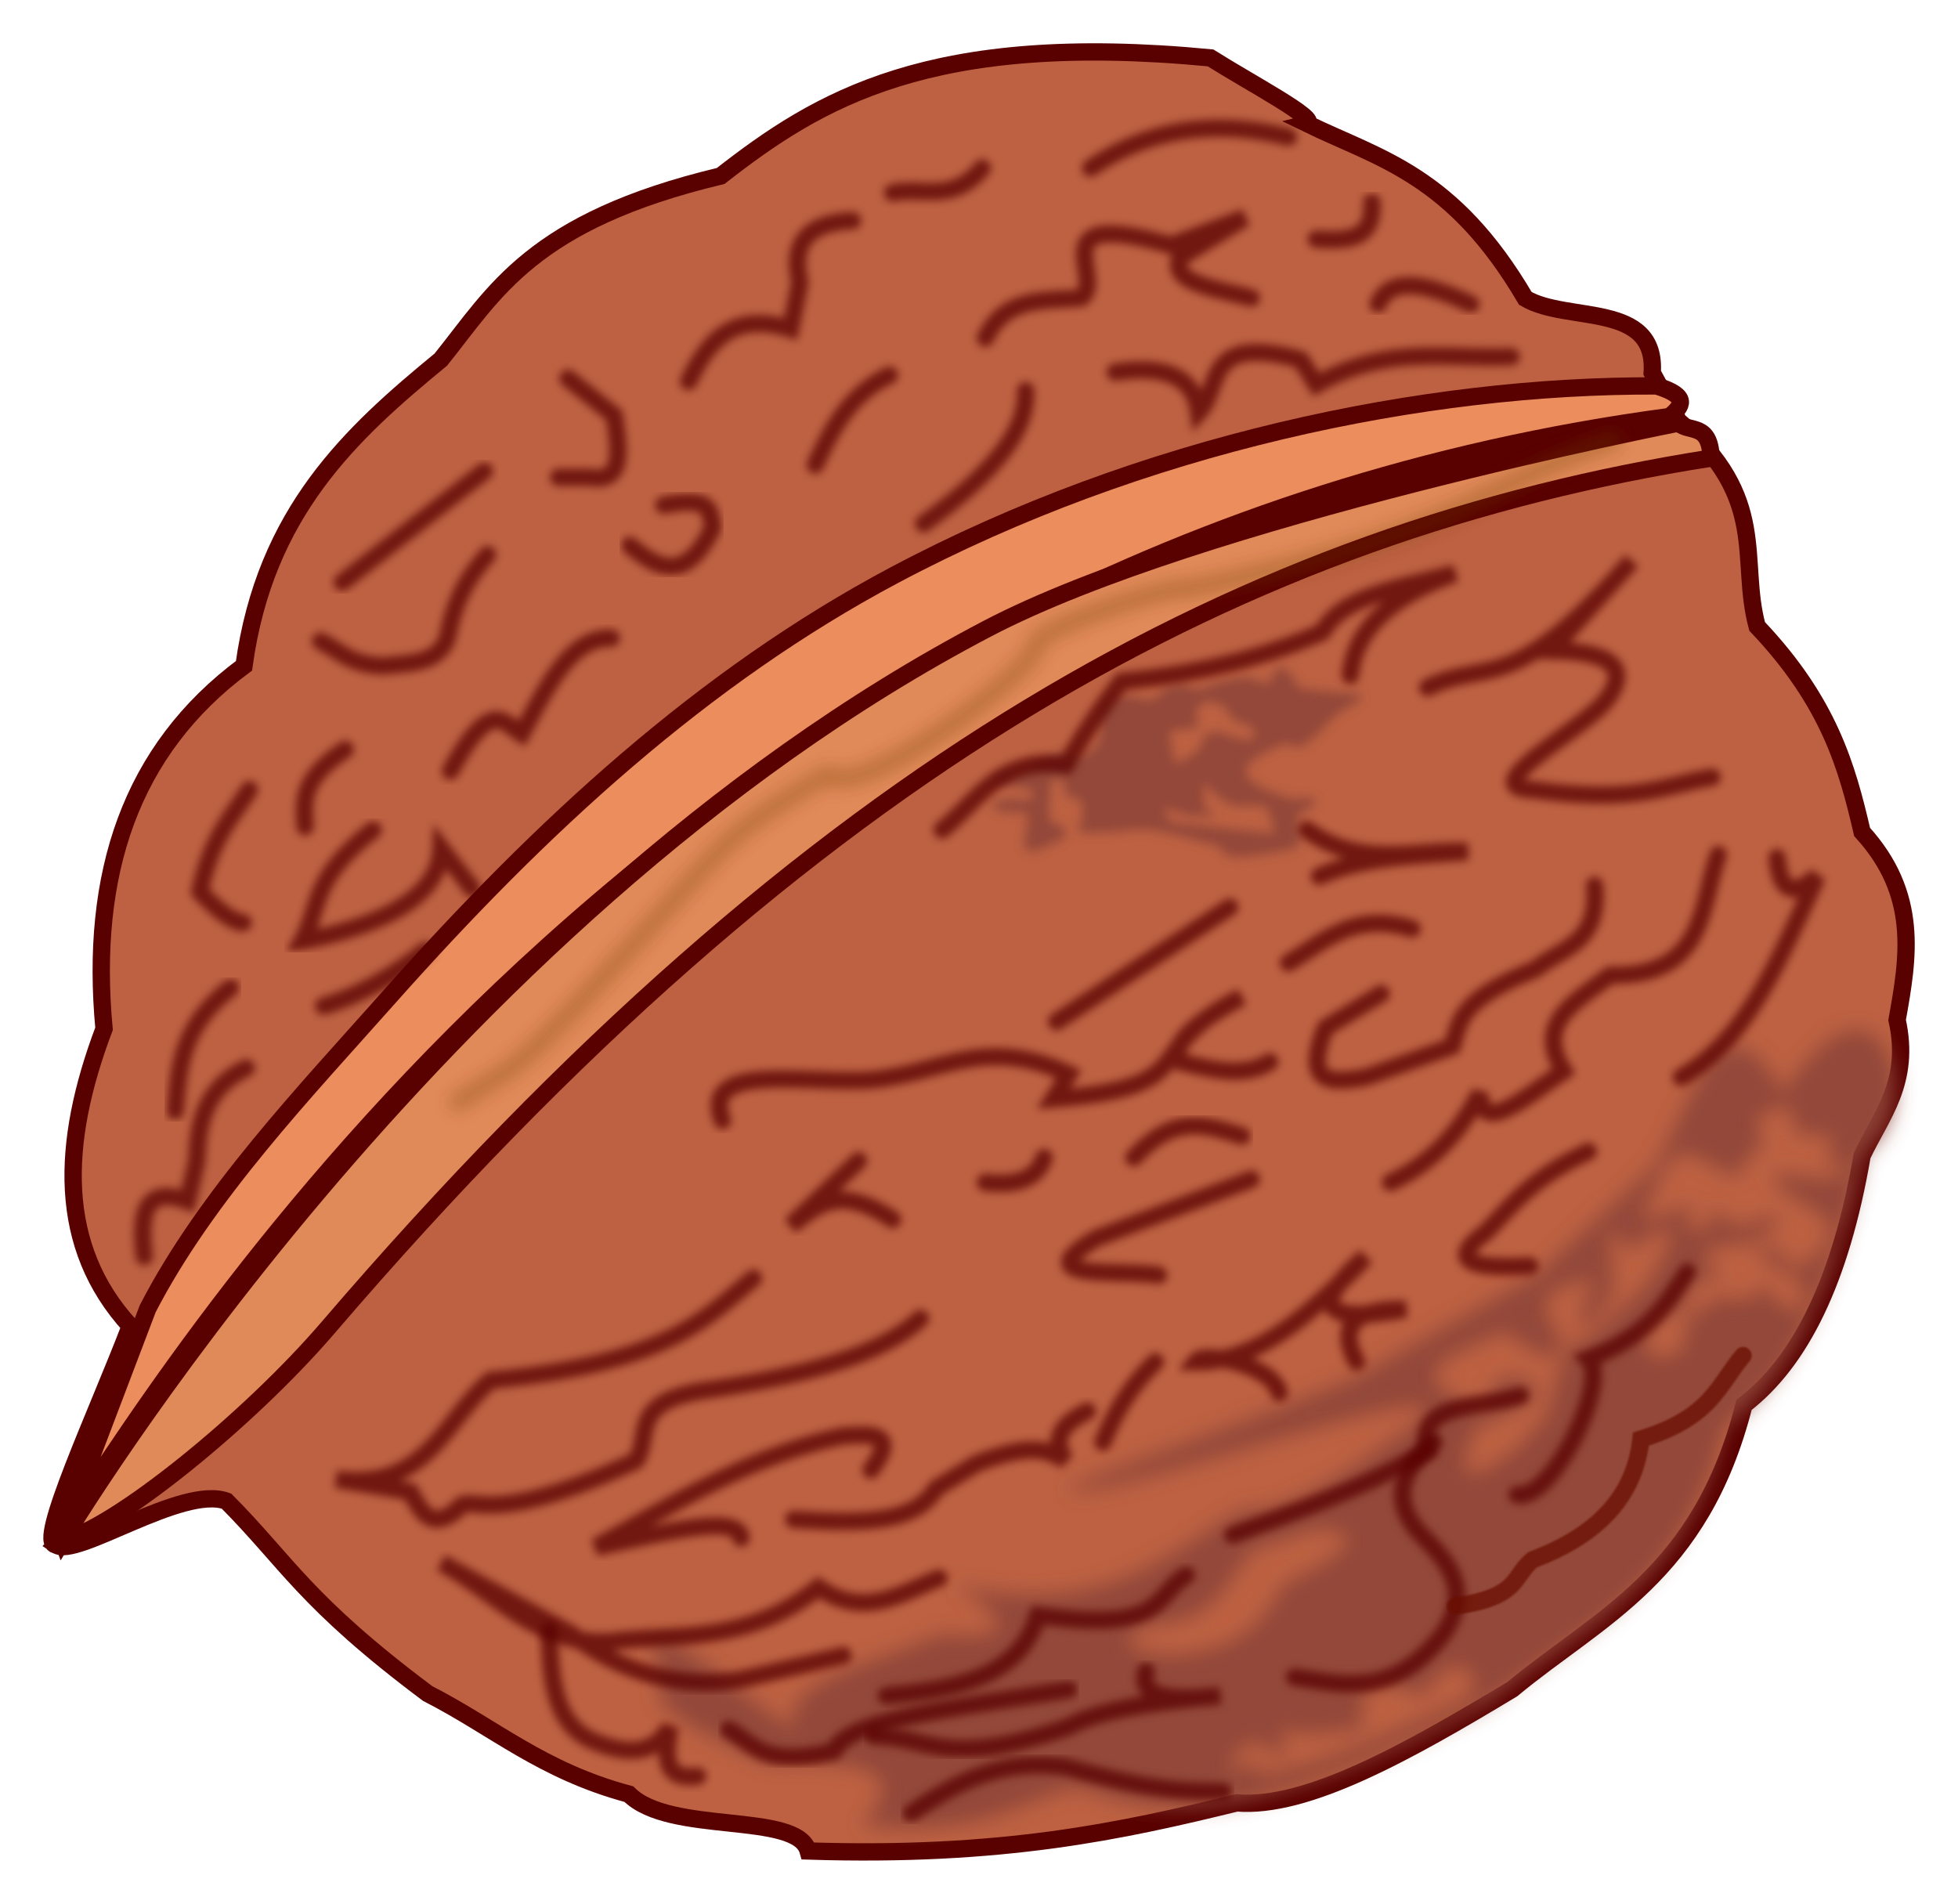
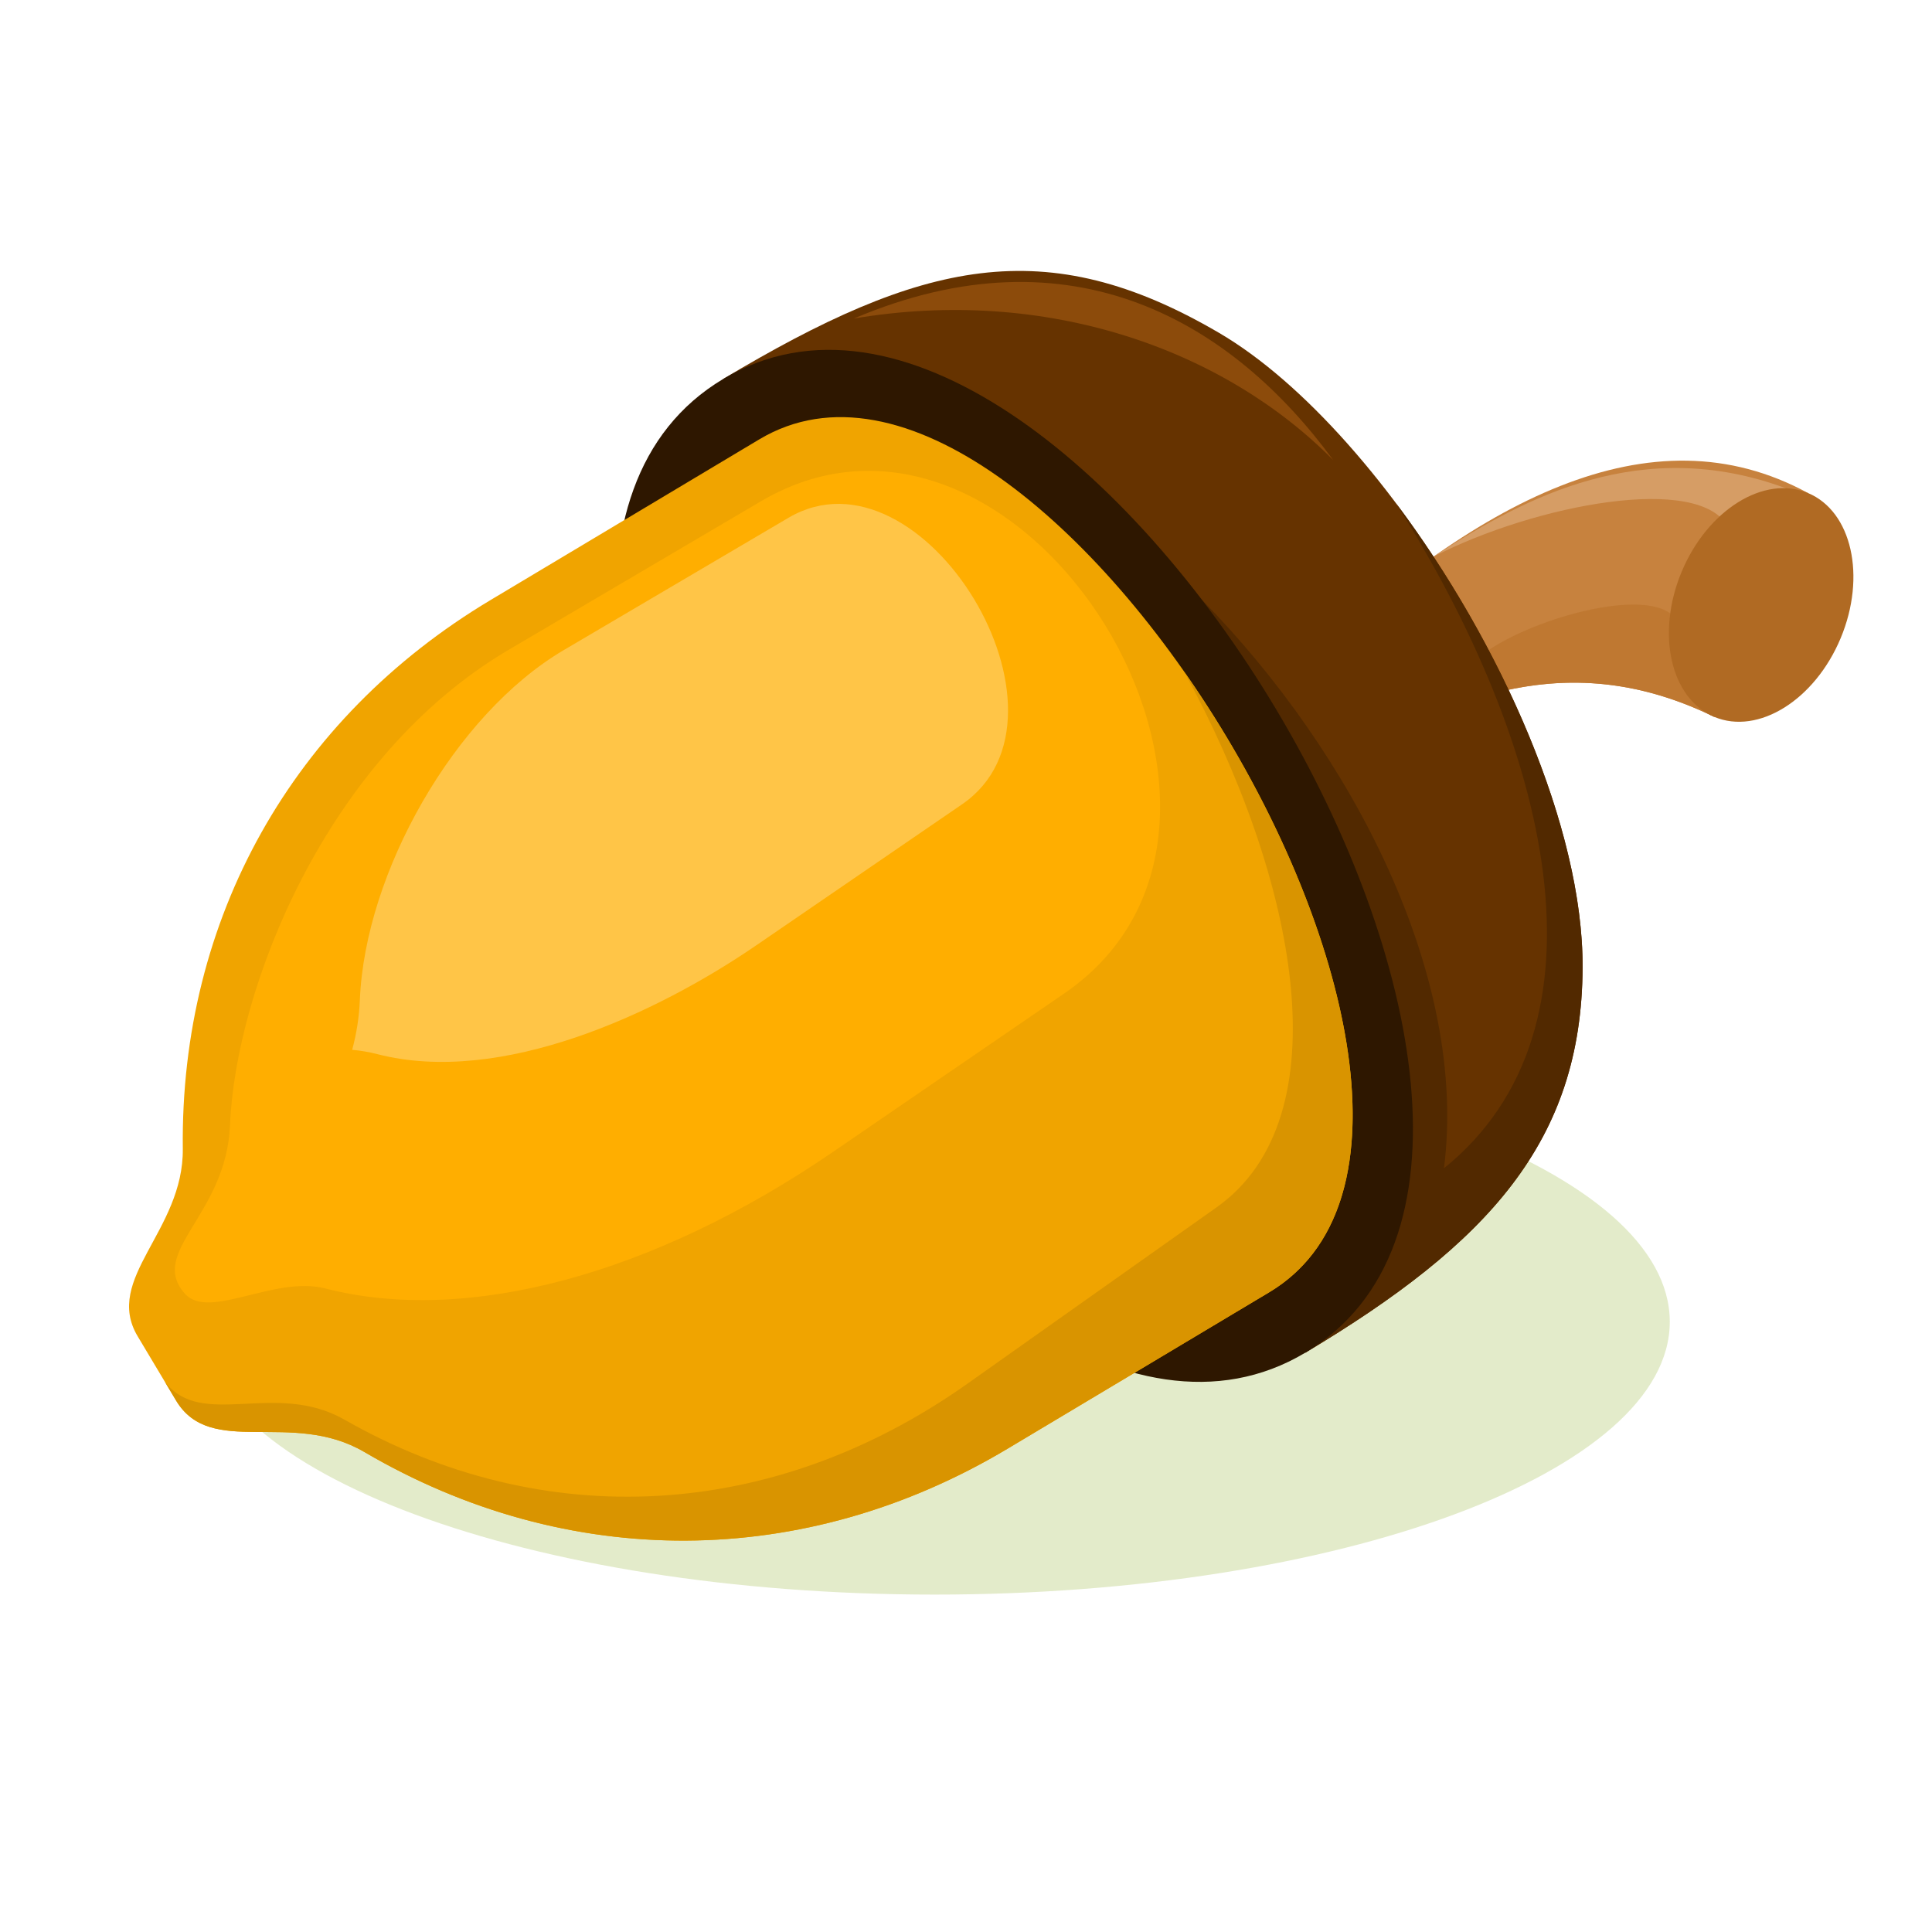
- <svg xmlns="http://www.w3.org/2000/svg" id="svg2" viewBox="0 0 226.13 219.87" version="1.1">
-   <defs id="defs4">
-     <filter id="filter4330">
-       <feGaussianBlur id="feGaussianBlur4332" stdDeviation="0.485" />
-     </filter>
-     <filter id="filter4334">
-       <feGaussianBlur id="feGaussianBlur4336" stdDeviation="0.485" />
-     </filter>
-     <filter id="filter4338" height="1.313" width="1.241" y="-.157" x="-.121">
-       <feGaussianBlur id="feGaussianBlur4340" stdDeviation="0.485" />
-     </filter>
-     <filter id="filter4342">
-       <feGaussianBlur id="feGaussianBlur4344" stdDeviation="0.485" />
-     </filter>
-     <filter id="filter4346">
-       <feGaussianBlur id="feGaussianBlur4348" stdDeviation="0.485" />
-     </filter>
-     <filter id="filter4350">
-       <feGaussianBlur id="feGaussianBlur4352" stdDeviation="0.485" />
-     </filter>
-     <filter id="filter4354">
-       <feGaussianBlur id="feGaussianBlur4356" stdDeviation="0.485" />
-     </filter>
-     <filter id="filter4358">
-       <feGaussianBlur id="feGaussianBlur4360" stdDeviation="0.485" />
-     </filter>
-     <filter id="filter4362">
-       <feGaussianBlur id="feGaussianBlur4364" stdDeviation="0.485" />
-     </filter>
-     <filter id="filter4366">
-       <feGaussianBlur id="feGaussianBlur4368" stdDeviation="0.485" />
-     </filter>
-     <filter id="filter4370">
-       <feGaussianBlur id="feGaussianBlur4372" stdDeviation="0.485" />
-     </filter>
-     <filter id="filter4374" height="1.163" width="1.362" y="-.081" x="-.181">
-       <feGaussianBlur id="feGaussianBlur4376" stdDeviation="0.485" />
-     </filter>
-     <filter id="filter4382">
-       <feGaussianBlur id="feGaussianBlur4384" stdDeviation="0.485" />
-     </filter>
-     <filter id="filter4386" height="1.417" width="1.065" y="-.208" x="-.032">
-       <feGaussianBlur id="feGaussianBlur4388" stdDeviation="0.485" />
-     </filter>
-     <filter id="filter4390">
-       <feGaussianBlur id="feGaussianBlur4392" stdDeviation="0.485" />
-     </filter>
-     <filter id="filter4394" height="1.298" width="1.059" y="-.149" x="-.03">
-       <feGaussianBlur id="feGaussianBlur4396" stdDeviation="0.485" />
-     </filter>
-     <filter id="filter4398">
-       <feGaussianBlur id="feGaussianBlur4400" stdDeviation="0.485" />
-     </filter>
-     <filter id="filter4402">
-       <feGaussianBlur id="feGaussianBlur4404" stdDeviation="0.485" />
-     </filter>
-     <filter id="filter4406">
-       <feGaussianBlur id="feGaussianBlur4408" stdDeviation="0.485" />
-     </filter>
-     <filter id="filter4410" height="1.259" width="1.058" y="-.13" x="-0.029">
-       <feGaussianBlur id="feGaussianBlur4412" stdDeviation="0.485" />
-     </filter>
-     <filter id="filter4414" height="1.202" width="1.045" y="-.101" x="-.022">
-       <feGaussianBlur id="feGaussianBlur4416" stdDeviation="0.485" />
-     </filter>
-     <filter id="filter4418">
-       <feGaussianBlur id="feGaussianBlur4420" stdDeviation="0.485" />
-     </filter>
-     <filter id="filter4422">
-       <feGaussianBlur id="feGaussianBlur4424" stdDeviation="0.485" />
-     </filter>
-     <filter id="filter4426">
-       <feGaussianBlur id="feGaussianBlur4428" stdDeviation="0.485" />
-     </filter>
-     <filter id="filter4430">
-       <feGaussianBlur id="feGaussianBlur4432" stdDeviation="0.485" />
-     </filter>
-     <filter id="filter4434">
-       <feGaussianBlur id="feGaussianBlur4436" stdDeviation="0.485" />
-     </filter>
-     <filter id="filter4438">
-       <feGaussianBlur id="feGaussianBlur4440" stdDeviation="0.485" />
-     </filter>
-     <filter id="filter4442">
-       <feGaussianBlur id="feGaussianBlur4444" stdDeviation="0.485" />
-     </filter>
-     <filter id="filter4446">
-       <feGaussianBlur id="feGaussianBlur4448" stdDeviation="0.485" />
-     </filter>
-     <filter id="filter4450">
-       <feGaussianBlur id="feGaussianBlur4452" stdDeviation="0.485" />
-     </filter>
-     <filter id="filter4454">
-       <feGaussianBlur id="feGaussianBlur4456" stdDeviation="0.485" />
-     </filter>
-     <filter id="filter4458">
-       <feGaussianBlur id="feGaussianBlur4460" stdDeviation="0.485" />
-     </filter>
-     <filter id="filter4466">
-       <feGaussianBlur id="feGaussianBlur4468" stdDeviation="0.124" />
-     </filter>
-     <filter id="filter4490">
-       <feGaussianBlur id="feGaussianBlur4492" stdDeviation="1.177" />
-     </filter>
-     <filter id="filter4510">
-       <feGaussianBlur id="feGaussianBlur4512" stdDeviation="0.645" />
-     </filter>
-     <filter id="filter4538">
-       <feGaussianBlur id="feGaussianBlur4540" stdDeviation="0.998" />
-     </filter>
+ <svg xmlns="http://www.w3.org/2000/svg" version="1.1" id="svg6526" width="800" height="800" viewBox="0 0 800 800">
+   <defs id="defs6530">
+     <clipPath clipPathUnits="userSpaceOnUse" id="clipPath6542">
+       <path d="M 0,600 H 600 V 0 H 0 Z" id="path6540" />
+     </clipPath>
  </defs>
-   <g id="layer1" transform="translate(-264.77 -298.67)">
-     <path id="path3774" style="filter:url(#filter4458);stroke:#590000;stroke-opacity:.756;fill:#3f3f3f" d="m378.53 385.91c-1.054-0.035-2.197 0.824-3.5 3.031l-7.344 2.531c-5.5 1.439-4.947 3.747-6.062 5.812l-7.312 2.781-6.062 9.094-7.844 6.312-4.781 5.562-9.344 12.375c-4.288 0.699-5.589 1.995-8.344 3-5.883 7.44-2.885 7.718-4.1 11.394-6.068-0.284-8.636 6.432-12.953 9.649-17.864 13.152-12.688 10.651-8.196 10.802 3.884-0.588 7.887 0.424 11.125-9.844 4.09-2.343 6.753-4.202 10.36-8.154 0.671 0.842 4.734 1.5 12.109 2.342 2.729-2.2 4.259-3.993-1-3.531l-5.062-0.531 1-2c3.036-0.957 1.84 2.744 10.875-4.812 3.137-0.867 6.968-0.497 7.562-5.812 1.852 2.189 4.721 1.372 8.594-2.5 3.673-0.918 2.982-2.484 2.031-4.062-1.866 0.794-2.985-0.291-6.062 3.531-3.079 2.524-2.981 1.988-1.832-2.697 5.159-0.106 2.447-3.066 3.332-5.615 1.691-1.877 2.93-4.352 6.053-5.717 2.596 3.832 1.069-0.665 1.677-0.991 1.733-0.928 3.89-1.816 6.676-2.636 3.321-1.25 8.224-4.385 7.812-1.281 0.359-2.853 2.688-5.537 5.062-5.031l-2.031 4.531 4.312-0.5-1.031 3.281c2.02 3.03 3.389 2.346 4.062-2.031v-5.531c1.91 0.639 4.579 4.794 5.281 0 1.186-1.714 2.591-3.395 7.594-4.062l3.531-2.531c3.195 1.229 5.354 1.096 4.531-3.031l-3.781-0.25c-2.186-0.548-2.488-1.549-7.062-1.5 0 0-1.812 1.788-2.031 3.031-1.01 5.722-10.844 3.836-10.844 2.531 1.183-1.092 3.033-1.862 5.562-2.281 3.237-2.759 0.871-6.633-3.031-3.281l-2.54-1.78c0.908-4.413 3.053-6.291 5.281-8.062-0.72-0.925-1.462-1.504-2.281-1.531zm-4.281 5.062c0.072 3.371-0.913 3.723-2 3.781l-2.781 2.531c-3.559 0.971-2.225-1.19-1.781-2.781l2.281-1.5c1.545-0.823 5.278-4.349 4.281-2.031zm-1.25 7.312c1.2-0.065 2.699-2.231 3.031 3.781l-5.062 5.312-6.562-0.25c-1.798 0.038-1.536 1.726-1.75 3.031-1.497 1.062-2.786 1.361-3.281-1.25-2.857-0.442-1.791 0.961-2.031 1.75-2.72 3.864-6.871 6.582-10.344 9.844-3.378 1.833-3.24 0.421-2.281-1.75 1.161-1.149 1.975-2.367 5.562-3.031l1.745-4.791c2.116-0.448 3.713-1.589 4.318-4.052 1.446-1.631 3-2.501 4.781-1.781 4.366-1.01 5.357-3.707 7.594-5.781-0.335-0.372 5.101-2.239-0.337 3.789l-2.195 1.992s3.837 0.534 4.089-1.802c0.163-1.506 2.973-1.229 2.973-1.229zm-35.617 24.25c0.716-0.091 1.834 1.397 1.402 4.423l3.652-1.891c2.54 0.847-1.422 3.116-2.062 4.104-0.692 1.07-1.528 4.021-1.969 2.208l-1-4.186c-1.077 0.498-1.874 0.297-2.618-0.038-1.12-1.323-0.31-2.793 2.594-4.62zm-3 8.09c3.539-1.91 0.625 0.679 3.031 3.281-0.25 0.927 0.33 2.684-1.781 1.75-1.321-0.022-2.285-0.402-3.281-0.75-1.136-3.788 2.031-4.281 2.031-4.281zm-10.625 7.062c1.437-0.693 2.828-1.215 2.781 3.531-3.003 3.247-3.577 2.364-5.062 3.031-2.93 1.283-3.381-0.091-4.031-1.25-0.059-2.531 0.931-2.064 2.031-1.281l1.5-1.25c3.217 0.933 1.959-1.769 2.781-2.781z" />
-     <path id="path2996" style="stroke:#590000;stroke-linecap:round;stroke-width:2;fill:#bd6142" d="m271.23 477.08c-2.333-0.105 4.806-15.368 8.586-25.254-8.434-9.221-8.034-21.093-3.03-34.345-1.669-17.823 3.023-32.176 16.162-41.921 2.443-17.774 12.355-26.833 22.728-35.355 6.291-7.818 10.489-15.986 32.325-21.213 11.285-8.804 24.11-16.743 56.569-13.637 4.522 2.853 12.665 7.154 11.112 7.576 8.418 4.099 16.836 5.864 25.254 20.203 4.886 2.859 15.189 0.3 14.647 8.586l3.03 5.556c10.535 8.985 6.986 15.958 9.091 23.739 8.337 8.772 10.387 16.287 12.122 23.739 6.59 7.239 5.343 14.479 4.041 21.718 1.589 7.177-1.841 11.007-4.041 15.657-2.473 14.432-7.124 23.784-13.637 28.789-5.014 19.738-16.699 24.468-26.769 32.83-12.054 7.272-23.742 13.812-31.82 13.132-13.245 3.246-27.003 6.273-49.497 5.556-1.284-4.595-15.965-1.815-20.708-6.566-10.08-2.704-15.565-7.707-23.234-11.617-14.221-10.646-16.219-15.181-23.234-22.223-5.137-1.869-17.383 6.659-19.698 5.051z" />
-     <path id="path3766" style="stroke:#590000;stroke-linecap:round;stroke-width:2;fill:#ec8d5d" d="m281.83 449.81c6.75-13.093 18.221-25.109 27.871-35.975 17.569-19.784 36.3-37.019 58.337-48.734 28.601-15.204 61.215-21.974 88.043-21.862 3.853 1.179 2.97 2.357 1.515 3.535-113.45 15.13-170.04 104.96-185.36 128.28z" />
-     <path id="path3772" style="stroke:#590000;stroke-linecap:round;stroke-width:2;fill:#e18a59" d="m271.98 476.58s42.74-71.769 106.82-105.31c24.589-12.869 79.802-23.739 79.802-23.739 1.338 1.158 3.643-0.101 3.788 4.041-53.217 8.36-103.47 34.8-159.72 100.41-9.204 10.736-24.765 23.289-30.691 24.595z" />
-     <path id="path3791" style="filter:url(#filter4510);opacity:.91;fill:#8f4438" d="m412.75 375.72c-0.748-0.066-1.003 1.476-1.594 1.906-2.026-0.132-0.948-1.94-8.125 0.719-3.536-1.686-3.812 0.601-5.438 1.25-4.056-1.282-5.027 0.073-5.812 1.594 0.709 3.179-0.609 4.358-2.5 4.938-1.455 0.024-2.281-0.966-4.812 0.781l-2.59 1.09c-2.338 0.25-4.083 0.547-0.094 1.5 1.598 0.051 2.949 0.23 1.969 1.688-5.16-0.954-6.129 1.688-0.531 1.25 1.101 1.161-2.575 6.86 3.312 3.5 0.584 0.066 2.901-1.406-0.375-2.312-0.516-0.143 0-5 0-5l1.531 0.062c-0.099 2.915 1.102 1.95 1.875 2.25l0.344 2.125c-0.954 1.303-0.883 2.078 1.25 1.719 5.387 0.169 3.612-1.465 13.219 1.344 3.144 0.212-1.188 2.761 9.469 0.625 1.553-0.159 0.991-2.181 0.719-3.938 3.238-1.764 2.654-2.252-0.531-1.875-8.714-2.616-5.365-4.62-0.469-6.531 1.425 2.034 3.936-1.978 6-3.562 4.866-2.435 1.279-2.04-0.625-2.219l-4.125-0.469c-1.004-1.787-1.614-2.398-2.062-2.438zm-8.281 3.875 1.969 0.812c0.17 1.43 1.405 1.795 2.745 2.054 1.076 1.583 0.429 1.974-1.589 1.415l-2.156-0.719c-2.194 0.099-1.651 1.225-2.125 1.969 0 0-2.786 2.245-2.875 1.531-0.089-0.714-0.969-3.683-0.344-3.594l3.125-0.344c-0.231-1.138-1.039-2.362 1.25-3.125zm-0.719 9.375 1.688 1.781 1.781 1h3.844l1 3.188-12.156-1.312-0.875-1.719 3.188 1h2.969s-0.737-0.719-1.094-0.719c-0.357 0-0.344-3.219-0.344-3.219z" />
-     <path id="path3799" style="filter:url(#filter4490);opacity:.92;fill:#8f4438" d="m478.84 417.66c-2.111 0.193-4.857 2.214-8.125 7.219-7.234-13.03-10.587 1.532-15 8.562l-13.562 12.5-21.438 12.125c-21.94 8.844-40.634 14.268-28.938 12.5 12.126-2.428 45.415-14.634 36.062-7.125-6.548 4.307-13.077 9.776-19.625 9.625-8.999 5.261-16.214 12.619-33.219 8.594 6.993 4.503 7.054 6.602-1.438 5.719-7.737 3.312-19.671 5.875-16.781 11.062-5.364-2.509-19.14-16.471-16.062-7.5 1.903 3.149-4.912 4.002 13.219 11.438 14.556-0.791 14.504 2.569 10.344 7.125 14.324 1.43 17.824-2.777 24.969-4.469 12.034 4.982 25.359 1.865 47.531-9.812 10.137-8.416 22.34-12.723 27.156-31.781 9.044-6.908 13.01-18.882 16.062-31.781 5.408-3.161 4.238-14.492-1.156-14zm-11.281 10.188c2.285-1.229 4.762-2.892 4.438 1.75 2.163 0.357 6.718-0.748 3.281 3.031 5.913 1.296 1.288 1.588 0.875 2.281l-4.531-0.625c-3.496-0.258-1.815 0.964-0.781 2l3.812 2.406c2.149 1.213 1.532 2.93 0 4.812-2.901 2.741-3.605 0.721-4.562-0.75-1.387-0.077-3.477-0.623-1 1.875l3.91 2.28c-0.057 1.672 0.462 3.991-2.156 2.781l-2.625-2.781c-0.665 1.269-1.134 2.744-4.312 1.375-4.292 2.117-5.372 4.032-4.281 5.812-3.3 1.999-5.49 2.291-4.438-2.406l4.81-2.38c-1.568-1.741 0.68-2.665 3.781-3.406l-2.28-1.52 1.031-1.781 4.781-0.375c3.994-2.956 4.166-3.925-0.256-2.504-1.786 1.27-2.893-0.178-4.025-1.527l-1.406 2.656-2.125-0.375 0.875-2.781c-5.122 1.996-7.715 2.413-4.781-0.625 1.018-3.157 2.303-5.578 4.656-5.062l3.156 1.781 2.156 0.875 1.125-2.656c2.94-0.591 0.961-2.658 0.875-4.156zm-14.625 15.281c9.723-7.324 1.75 4.156 1.75 4.156l-6.438 6.062c-3.614-0.012-3.507 5.821-5.031 9.094l-3.031 3.281c-5.81 4.566-7.878 4.384-4.938-2.156 0 0 6.64-2.868 6.812-3.406 1.01-3.157-4.031-2.406-4.031-2.406-1.154 1.757-1.825 4.766-4.562 2.406-3.697-1.181-3.639-2.804-1.625-4.656l6.562-3.031 4.406 2.781c1.74-0.021 3.67 0.134 1.156-3.812-2.421-3.93 2.046-4.214 5.031-5.281l-1.875 4.656c0.66 2.089 2.151 0.433 4.156-3.531-1.791-11.54 0.7-4.522 1.656-4.156zm-35.875 32.062c3.835 0.485 6.569 1.32-4.156 6.438-3.211 6.845-8.015 7.638-12.875 8.219-7.331-0.747-5.228-2.124-2.656-3.531 3.031-0.175 6.062-0.322 9.094-4.438l2.906-4.156zm16.94 16.03s2.144 1.639 0.25 3.406c-0.666 0.621-10.75 4.938-10.75 4.938-4.659 1.829-9.254 3.528-13.25 4.031l-1.029-1.562-2.395 1.578 0.379-2.299 2.395-1.678 2.806 1.805 1.125-0.5c-2.327-4.437 0.927-1.771 1.906-2 0 0 6.931-0.399 6.812-0.906-1.894-8.081 6.938-3.406 6.938-3.406 1.227-2.141 2.588-3.925 4.812-3.406z" />
-     <path id="path3813" style="stroke-opacity:.756;filter:url(#filter4454);stroke:#590000;stroke-linecap:round;stroke-width:2;fill:none" d="m351.79 446.29c-5.668 4.763-9.962 9.784-30.357 11.786-5.328 4.538-7.399 12.876-17.857 11.429l8.571 1.429c1.196 2.188 2.31 4.582 5.357 2.143 1.621-2.444 2.674 2.709 20.714-5.714 1.866-2.958-1.009-6.97 8.571-8.214 10.421-1.575 19.539-3.802 24.286-8.214" />
-     <path id="path3815" style="stroke-opacity:.756;filter:url(#filter4450);stroke:#590000;stroke-linecap:round;stroke-width:2;fill:none" d="m373.21 480.93c-4.41 1.756-8.614 4.747-13.929 1.071-7.5 6.033-15 5.482-22.5 6.071-9.276 1.529-14.36-5.327-21.071-8.929l15 8.214c3.118 2.402 9.674 6.666 19.286 5.357l12.143-2.857" />
-     <path id="path3817" style="stroke-opacity:.756;filter:url(#filter4446);stroke:#590000;stroke-linecap:round;stroke-width:2;fill:none" d="m328.21 487.01c0.123 5.616 0.558 10.982 5.357 12.857 3.688 1.481 6.782 1.479 8.571-1.786-0.506 3.167-0.935 6.271 3.214 5.714" />
-     <path id="path3819" style="stroke-opacity:.756;filter:url(#filter4442);stroke:#590000;stroke-linecap:round;stroke-width:2;fill:none" d="m348.21 428.08c-2.972-7.649 12.699-3.434 19.286-5 6.477-0.975 11.629-4.6 20.714-0.357l-1.786 2.857c18.015-1.447 9.508-5.637 21.786-11.786-5.432 2.936-8.368 5.515-7.143 7.5 3.776 0.971 7.514 1.828 10.357 0" />
-     <path id="path3821" style="stroke-opacity:.756;filter:url(#filter4438);stroke:#590000;stroke-linecap:round;stroke-width:2;fill:none" d="m425.36 435.22c4.405-2.024 7.857-5.476 10.357-10.357-0.091 5.115 5.177 0.586 9.643-2.5-3.526-5.682 1.605-8.118 5.357-11.071 11.067 0.188 10.377-7.855 12.5-13.929m-0.72-8.93c-5.731 0.979-8.825 3.089-20.714 1.429-6.888-0.125 4.96-6.495 8.214-10 3.214-3.929 1.19-5.952-6.071-6.071l9.286-10.357c-14.045 16.035-16.486 11.152-23.571 14.643" />
-     <path id="path3823" style="stroke-opacity:.756;filter:url(#filter4434);stroke:#590000;stroke-linecap:round;stroke-width:2;fill:none" d="m365.36 468.43c3.296-4.429-0.013-4.14-3.214-3.929-11.047 2.358-19.365 7.738-28.571 12.857 7.61-1.616 16.471-4.014 16.786-1.071m6.071-2.143c7.11 0.444 13.988 0.654 16.429-3.571l4.64-2.86c6.516-2.57 8.501-1.515 10.357-0.357-1.728-2.417-0.528-4.248 2.5-5.714" />
-     <path id="path3825" style="stroke-opacity:.756;filter:url(#filter4430);stroke:#590000;stroke-linecap:round;stroke-width:2;fill:none" d="m412.5 459.51c-0.684-3.136-8.656-4.888-9.643-3.571 7.138 0.082 13.444-5.653 19.643-12.143-6.789 5.947-4.755 7.742 4.643 6.071-6.622-0.073-7.645 2.343-5.714 6.071" />
-     <path id="path3827" style="stroke-opacity:.756;filter:url(#filter4426);stroke:#590000;stroke-linecap:round;stroke-width:2;fill:none" d="m392.14 465.22c1.29-3.095 2.897-6.191 6.071-9.286m0.357-10c-4.488-0.726-15.686 0.784-7.143-4.286l17.857-6.786" />
-     <path id="path3829" style="stroke-opacity:.756;filter:url(#filter4422);stroke:#590000;stroke-linecap:round;stroke-width:2;fill:none" d="m386.79 416.65 20-13.214m10.357-3.571c5.024-2.334 11.225-2.311 17.143-2.857-6.191-0.267-12.381 2.058-18.571-2.5" />
-     <path id="path3831" style="stroke-opacity:.756;filter:url(#filter4418);stroke:#590000;stroke-linecap:round;stroke-width:2;fill:none" d="m441.43 444.86c-6.715 0.373-9.682-0.503-5-3.929 2.969-3.095 5.186-6.191 11.786-9.286m10.714-8.571c7.845-4.48 11.534-14.154 15.714-23.214-2.304 1.933-4.227 2.534-4.643-2.143" />
-     <path id="path3833" style="stroke-opacity:.756;filter:url(#filter4414);stroke:#590000;stroke-linecap:round;stroke-width:2;fill:none" d="m363.93 432.72-7.857 7.5c2.883-2.068 5.243-5.051 11.786-0.714m10.714-4.286c3.655 0.441 5.987-0.442 6.786-2.857m10.357 0c4.935-5.369 8.661-3.603 12.5-2.5" />
-     <path id="path3835" style="stroke-opacity:.756;filter:url(#filter4410);stroke:#590000;stroke-linecap:round;stroke-width:2;fill:none" d="m365.71 499.15c6.779 0.124 8.091 3.892 22.5-1.071 2.856-1.687 8.932-2.837 17.5-3.571-5.641 0.638-9.561 0.293-8.571-2.857" />
-     <path id="path3837" style="stroke-opacity:.756;filter:url(#filter4406);stroke:#590000;stroke-linecap:round;stroke-width:2;fill:none" d="m414.29 492.36c5.714 0.865 11.429 2.427 17.143-5 3.407-5.021 0.633-8.276-2.5-11.429-3.333-3.571-2.857-7.143 1.429-10.714" />
-     <path id="path3839" style="stroke-opacity:.745;filter:url(#filter4466);stroke:#691000;stroke-linecap:round;stroke-width:2;fill:none" d="m432.86 484.15c7.486-1.034 6.571-3.468 8.929-5.357 8.277-3.101 11.832-7.974 12.5-13.929 8.17-2.507 8.916-6.252 11.786-9.643" />
-     <path id="path3841" style="stroke-opacity:.756;filter:url(#filter4402);stroke:#590000;stroke-linecap:round;stroke-width:2;fill:none" d="m440 471.29c4.004 0.79 10.753-13.175 8.214-15.714 7.008-2.694 9.028-6.385 11.429-10" />
-     <path id="path3843" style="stroke-opacity:.756;filter:url(#filter4398);stroke:#590000;stroke-linecap:round;stroke-width:2;fill:none" d="m367.14 494.51c7.83-0.766 15.282-1.973 17.5-9.286 14.917 2.111 13.355-2.329 17.143-4.643" />
-     <path id="path3845" style="stroke-opacity:.756;filter:url(#filter4394);stroke:#590000;stroke-linecap:round;stroke-width:2;fill:none" d="m348.93 498.43c2.889 1.605 3.914 4.454 12.143 2.5 1.514-3.494 11.367-4.599 27.143-7.143" />
-     <path id="path3847" style="stroke-opacity:.756;filter:url(#filter4390);stroke:#590000;stroke-linecap:round;stroke-width:2;fill:none" d="m407.14 475.93c7.267-2.748 14.328-5.085 22.5-9.643-1.576-5.819 6.241-4.93 10.714-6.429" />
-     <path id="path3849" style="stroke-opacity:.756;filter:url(#filter4386);stroke:#590000;stroke-linecap:round;stroke-width:2;fill:none" d="m370 508.08c5.198-3.671 10.771-6.407 17.857-5.357 9.786 2.81 14.007 2.837 18.214 2.857" />
-     <path id="path3851" style="stroke-opacity:.756;filter:url(#filter4382);stroke:#590000;stroke-linecap:round;stroke-width:2;fill:none" d="m373.57 394.51c4.105-3.321 6.667-8.571 14.286-7.5 1.515-2.587 3.052-5.195 6.429-9.643 9.203-0.928 16.868-2.881 23.214-5.714 2.366-4.327 9.409-5.146 15.357-6.786-7.192 2.581-11.613 6.35-12.143 11.786" />
-     <path id="path3853" style="stroke-opacity:.354;filter:url(#filter4538);stroke:#733a11;stroke-linecap:round;stroke-width:2;fill:none" d="m317.57 426.02c8.414-5.663 4.587-0.897 28.503-27.23 4.09-4.405 6.676-6.284 14.286-10.689 3.516 3.516 24.358-12.475 23.929-14.668-0.444-2.272 17.857-7.776 17.857-6.786 32.239-6.71 32.62-11.429 48.929-17.143" />
-     <path id="path3855" style="stroke-opacity:.756;filter:url(#filter4374);stroke:#590000;stroke-linecap:round;stroke-width:2;fill:none" d="m291.43 412.72c-5.992 4.762-5.962 9.524-6.429 14.286" />
-     <path id="path3857" style="stroke-opacity:.756;filter:url(#filter4370);stroke:#590000;stroke-linecap:round;stroke-width:2;fill:none" d="m307.86 394.51c-7.333 5.817-5.971 8.736-8.214 12.857 10.688-2.118 15.859-5.74 16.071-10.714l3.571 4.643" />
-     <path id="path3859" style="stroke-opacity:.756;filter:url(#filter4366);stroke:#590000;stroke-linecap:round;stroke-width:2;fill:none" d="m316.79 387.72c4.735-8.75 6.206-5.534 8.214-4.286 2.887-5.386 5.626-11.216 10.357-11.071" />
-     <path id="path3861" style="stroke-opacity:.756;filter:url(#filter4362);stroke:#590000;stroke-linecap:round;stroke-width:2;fill:none" d="m304.29 365.93 16.429-12.857" />
-     <path id="path3863" style="stroke-opacity:.756;filter:url(#filter4358);stroke:#590000;stroke-linecap:round;stroke-width:2;fill:none" d="m344.29 342.72c2.182-4.469 4.909-8.175 11.786-6.071l1.071-5.357c-0.935-4.072 0.357-6.871 6.071-7.143m4.643-3.214c3.452-0.756 6.905 1.277 10.357-2.857m12.5 0c6.725-4.59 14.373-5.67 22.857-3.571" />
-     <path id="path3865" style="stroke-opacity:.756;filter:url(#filter4354);stroke:#590000;stroke-linecap:round;stroke-width:2;fill:none" d="m358.93 352.36c1.882-4.103 3.889-8.121 8.571-10.357m11.071-4.286c2.346-4.909 6.915-4.26 11.071-4.643 2.954-2.29-5.323-10.569 10.357-6.071l8.571-3.214-7.5 4.643c-1.307 2.896 4.097 3.555 8.214 4.643" />
-     <path id="path3867" style="stroke-opacity:.756;filter:url(#filter4350);stroke:#590000;stroke-linecap:round;stroke-width:2;fill:none" d="m371.43 359.15c9.285-6.726 11.992-11.478 11.786-15.357m10.357-2.143c6.2-0.941 9.154 0.824 9.643 4.643 2.688-2.892 0.474-9.216 11.786-6.071l1.786 2.857c8.222-4.681 15.151-2.898 22.5-3.214" />
-     <path id="path3869" style="stroke-opacity:.756;filter:url(#filter4346);stroke:#590000;stroke-linecap:round;stroke-width:2;fill:none" d="m281.43 443.79c-0.553-4.733-0.104-8.296 5-6.429l1.07-4.64c0.127-4.283 0.886-8.312 5.714-10.714m8.929-7.143c3.929-1.183 7.857-3.34 11.786-6.429" />
-     <path id="path3871" style="stroke-opacity:.756;filter:url(#filter4342);stroke:#590000;stroke-linecap:round;stroke-width:2;fill:none" d="m292.86 405.22c-1.786 0-5-3.571-5-3.571 1.24-6.042 3.565-8.471 5.714-11.786m6.43 4.29c-0.098-2.702-0.774-5.307 4.643-8.929m-2.857-12.5c2.172 1.057 3.26 2.655 7.143 2.857 2.983-0.346 6.333-0.143 7.5-3.214 0.939-5.04 2.77-7.404 4.643-9.643m8.214-8.929h3.571c4.08 0.747 3.414-3.253 2.857-7.143l-5.357-4.286" />
-     <path id="path3873" style="stroke-opacity:.756;filter:url(#filter4338);stroke:#590000;stroke-linecap:round;stroke-width:2;fill:none" d="m337.5 361.65c3.214 2.697 6.429 4.532 9.643-2.143-0.548-1.512 0.249-3.696-5.714-2.5" />
-     <path id="path3875" style="stroke-opacity:.756;filter:url(#filter4334);stroke:#590000;stroke-linecap:round;stroke-width:2;fill:none" d="m423.21 322.01c0.291 4.471-2.986 4.481-6.429 4.286m7.143 7.5c1.19-2.857 4.762-2.857 10.714 0" />
-     <path id="path3877" style="stroke-opacity:.756;filter:url(#filter4330);stroke:#590000;stroke-linecap:round;stroke-width:2;fill:none" d="m413.57 409.86c4.1-2.412 7.484-6.019 14.286-3.929m-3.571 7.5-6.429 3.929c-2.735 6.799 0.851 6.374 4.643 5.714l10-3.571c0.866-2.715 0.543-5.298 9.643-8.929 2.887-2.433 7.4-2.834 6.786-9.643" />
+   <g id="g6534" transform="matrix(1.333333,0,0,-1.333333,0,800)">
+     <g id="g6536">
+       <g id="g6538" clip-path="url(#clipPath6542)">
+         <g id="g6544" transform="translate(290.2383,104.7852)">
+           <path d="m 0,0 c 125.758,0 228.326,38.063 228.326,84.733 0,46.67 -102.568,84.735 -228.327,84.735 -125.759,0 -228.329,-38.065 -228.329,-84.735 C -228.33,38.063 -125.76,0 0,0" style="fill:#e3ebca;fill-opacity:1;fill-rule:evenodd;stroke:none" id="path6546" />
+         </g>
+         <g id="g6548" transform="translate(561.4727,446.8945)">
+           <path d="m 0,0 c -48.821,26.564 -103.033,-2.077 -159.715,-56.027 4.416,-9.094 8.83,-18.191 13.248,-27.286 35.624,19.527 71.974,35.966 117.406,13.772 C -19.373,-46.361 -9.688,-23.182 0,0" style="fill:#c7823e;fill-opacity:1;fill-rule:evenodd;stroke:none" id="path6550" />
+         </g>
+         <g id="g6552" transform="translate(459.8291,383.6084)">
+           <path d="m 0,0 c 22.18,6.484 45.804,6.827 72.583,-6.255 l 5.096,12.194 -4.222,18.114 c -4.86,0.611 -9.721,1.222 -14.581,1.834 C 47.397,34.405 7.407,21.458 -2.742,10.137 Z" style="fill:#bf7831;fill-opacity:1;fill-rule:evenodd;stroke:none" id="path6554" />
+         </g>
+         <g id="g6556" transform="translate(224.5996,482.3135)">
+           <path d="m 0,0 c 61.71,36.879 100.101,45.829 153.935,14.345 52.77,-30.863 113.274,-130.602 112.954,-197.176 -0.262,-54 -29.3,-85.603 -86.094,-119.563 z" style="fill:#663300;fill-opacity:1;fill-rule:evenodd;stroke:none" id="path6558" />
+         </g>
+         <g id="g6560" transform="translate(433.5381,443.7178)">
+           <path d="m 0,0 c 32.506,-43.32 58.159,-100.826 57.95,-144.235 -0.261,-54 -29.3,-85.603 -86.094,-119.563 l -44.445,74.336 12.361,159.432 C -13.633,-77.477 22.518,-147.022 14.897,-206.542 69.217,-162.671 47.662,-75.263 0,0" style="fill:#522900;fill-opacity:1;fill-rule:evenodd;stroke:none" id="path6562" />
+         </g>
+         <g id="g6564" transform="translate(224.5879,482.3076)">
+           <path d="m 0,0 c 108.457,64.795 289.224,-237.568 180.775,-302.406 l -0.018,-0.011 C 72.3,-367.213 -108.467,-64.849 -0.018,-0.012 Z" style="fill:#2e1700;fill-opacity:1;fill-rule:evenodd;stroke:none" id="path6566" />
+         </g>
+         <g id="g6568" transform="translate(235.7832,463.54)">
+           <path d="m 0,0 c 88.294,52.787 246.656,-212.094 158.364,-264.881 l -81.211,-48.553 c -63.122,-37.739 -136.609,-38.058 -199.763,-1.049 -22.751,13.332 -47.699,-2.059 -58.508,16.018 l -11.904,19.911 c -10.748,17.979 14.312,32.708 14.009,58.283 -0.84,71.323 33.987,133.562 95.601,170.398 z" style="fill:#f0a400;fill-opacity:1;fill-rule:evenodd;stroke:none" id="path6570" />
+         </g>
+         <g id="g6572" transform="translate(367.8193,391.3076)">
+           <path d="m 0,0 c 48.514,-69.334 75.177,-163.443 26.328,-192.648 l -81.209,-48.553 c -63.124,-37.739 -136.611,-38.059 -199.765,-1.05 -22.751,13.332 -47.699,-2.059 -58.508,16.019 l -3.477,5.818 c 11.479,-14.974 34.235,0.502 55.748,-11.759 62.185,-35.445 133.374,-31.411 193.513,11.152 l 77.368,54.758 C 49.452,-138.337 35.072,-64.449 0,0" style="fill:#d99400;fill-opacity:1;fill-rule:evenodd;stroke:none" id="path6574" />
+         </g>
+         <g id="g6576" transform="translate(236.292,444.3105)">
+           <path d="M 0,0 C 81.469,47.971 172.191,-99.407 94.202,-152.846 L 22.47,-201.998 c -55.758,-38.207 -113.776,-53.781 -157.741,-42.453 -15.838,4.081 -36.134,-10.017 -43.618,-1.612 -11.572,12.998 12.878,24.359 14.021,52.261 1.736,42.38 29.689,114.211 86.542,147.685 z" style="fill:#ffae00;fill-opacity:1;fill-rule:evenodd;stroke:none" id="path6578" />
+         </g>
+         <g id="g6580" transform="translate(109.3682,273.9717)">
+           <path d="m 0,0 c 2.599,-0.234 5.197,-0.67 7.799,-1.342 38.513,-9.921 86.757,12.588 117.715,33.802 l 63.888,43.778 c 39.971,27.388 -12.368,113.446 -53.917,88.982 L 65.727,124.145 C 31.642,104.076 4.007,54.892 2.396,15.555 2.175,10.172 1.355,5.01 0,0" style="fill:#ffc547;fill-opacity:1;fill-rule:evenodd;stroke:none" id="path6582" />
+         </g>
+         <g id="g6584" transform="translate(265.1611,501.0723)">
+           <path d="M 0,0 C 67.861,28.824 117.699,-1.35 148.882,-43.958 114.969,-9.623 59.916,10.138 0,0" style="fill:#8c4b0b;fill-opacity:1;fill-rule:evenodd;stroke:none" id="path6586" />
+         </g>
+         <g id="g6588" transform="translate(445.1953,427.1338)">
+           <path d="M 0,0 C 28.753,18.834 64.902,37.639 109.367,21.256 113.576,19.705 97.218,9.488 91.504,9.119 82.791,25.866 31.882,16.297 0,0" style="fill:#d69d65;fill-opacity:1;fill-rule:evenodd;stroke:none" id="path6590" />
+         </g>
+         <g id="g6592" transform="translate(561.4727,446.8945)">
+           <path d="M 0,0 C 13.635,-5.699 18.183,-25.885 10.159,-45.088 2.134,-64.291 -15.425,-75.24 -29.061,-69.541 -42.696,-63.844 -47.243,-43.656 -39.22,-24.453 -31.194,-5.25 -13.636,5.696 0,0" style="fill:#b06a23;fill-opacity:1;fill-rule:evenodd;stroke:none" id="path6594" />
+         </g>
+       </g>
+     </g>
  </g>
</svg>
